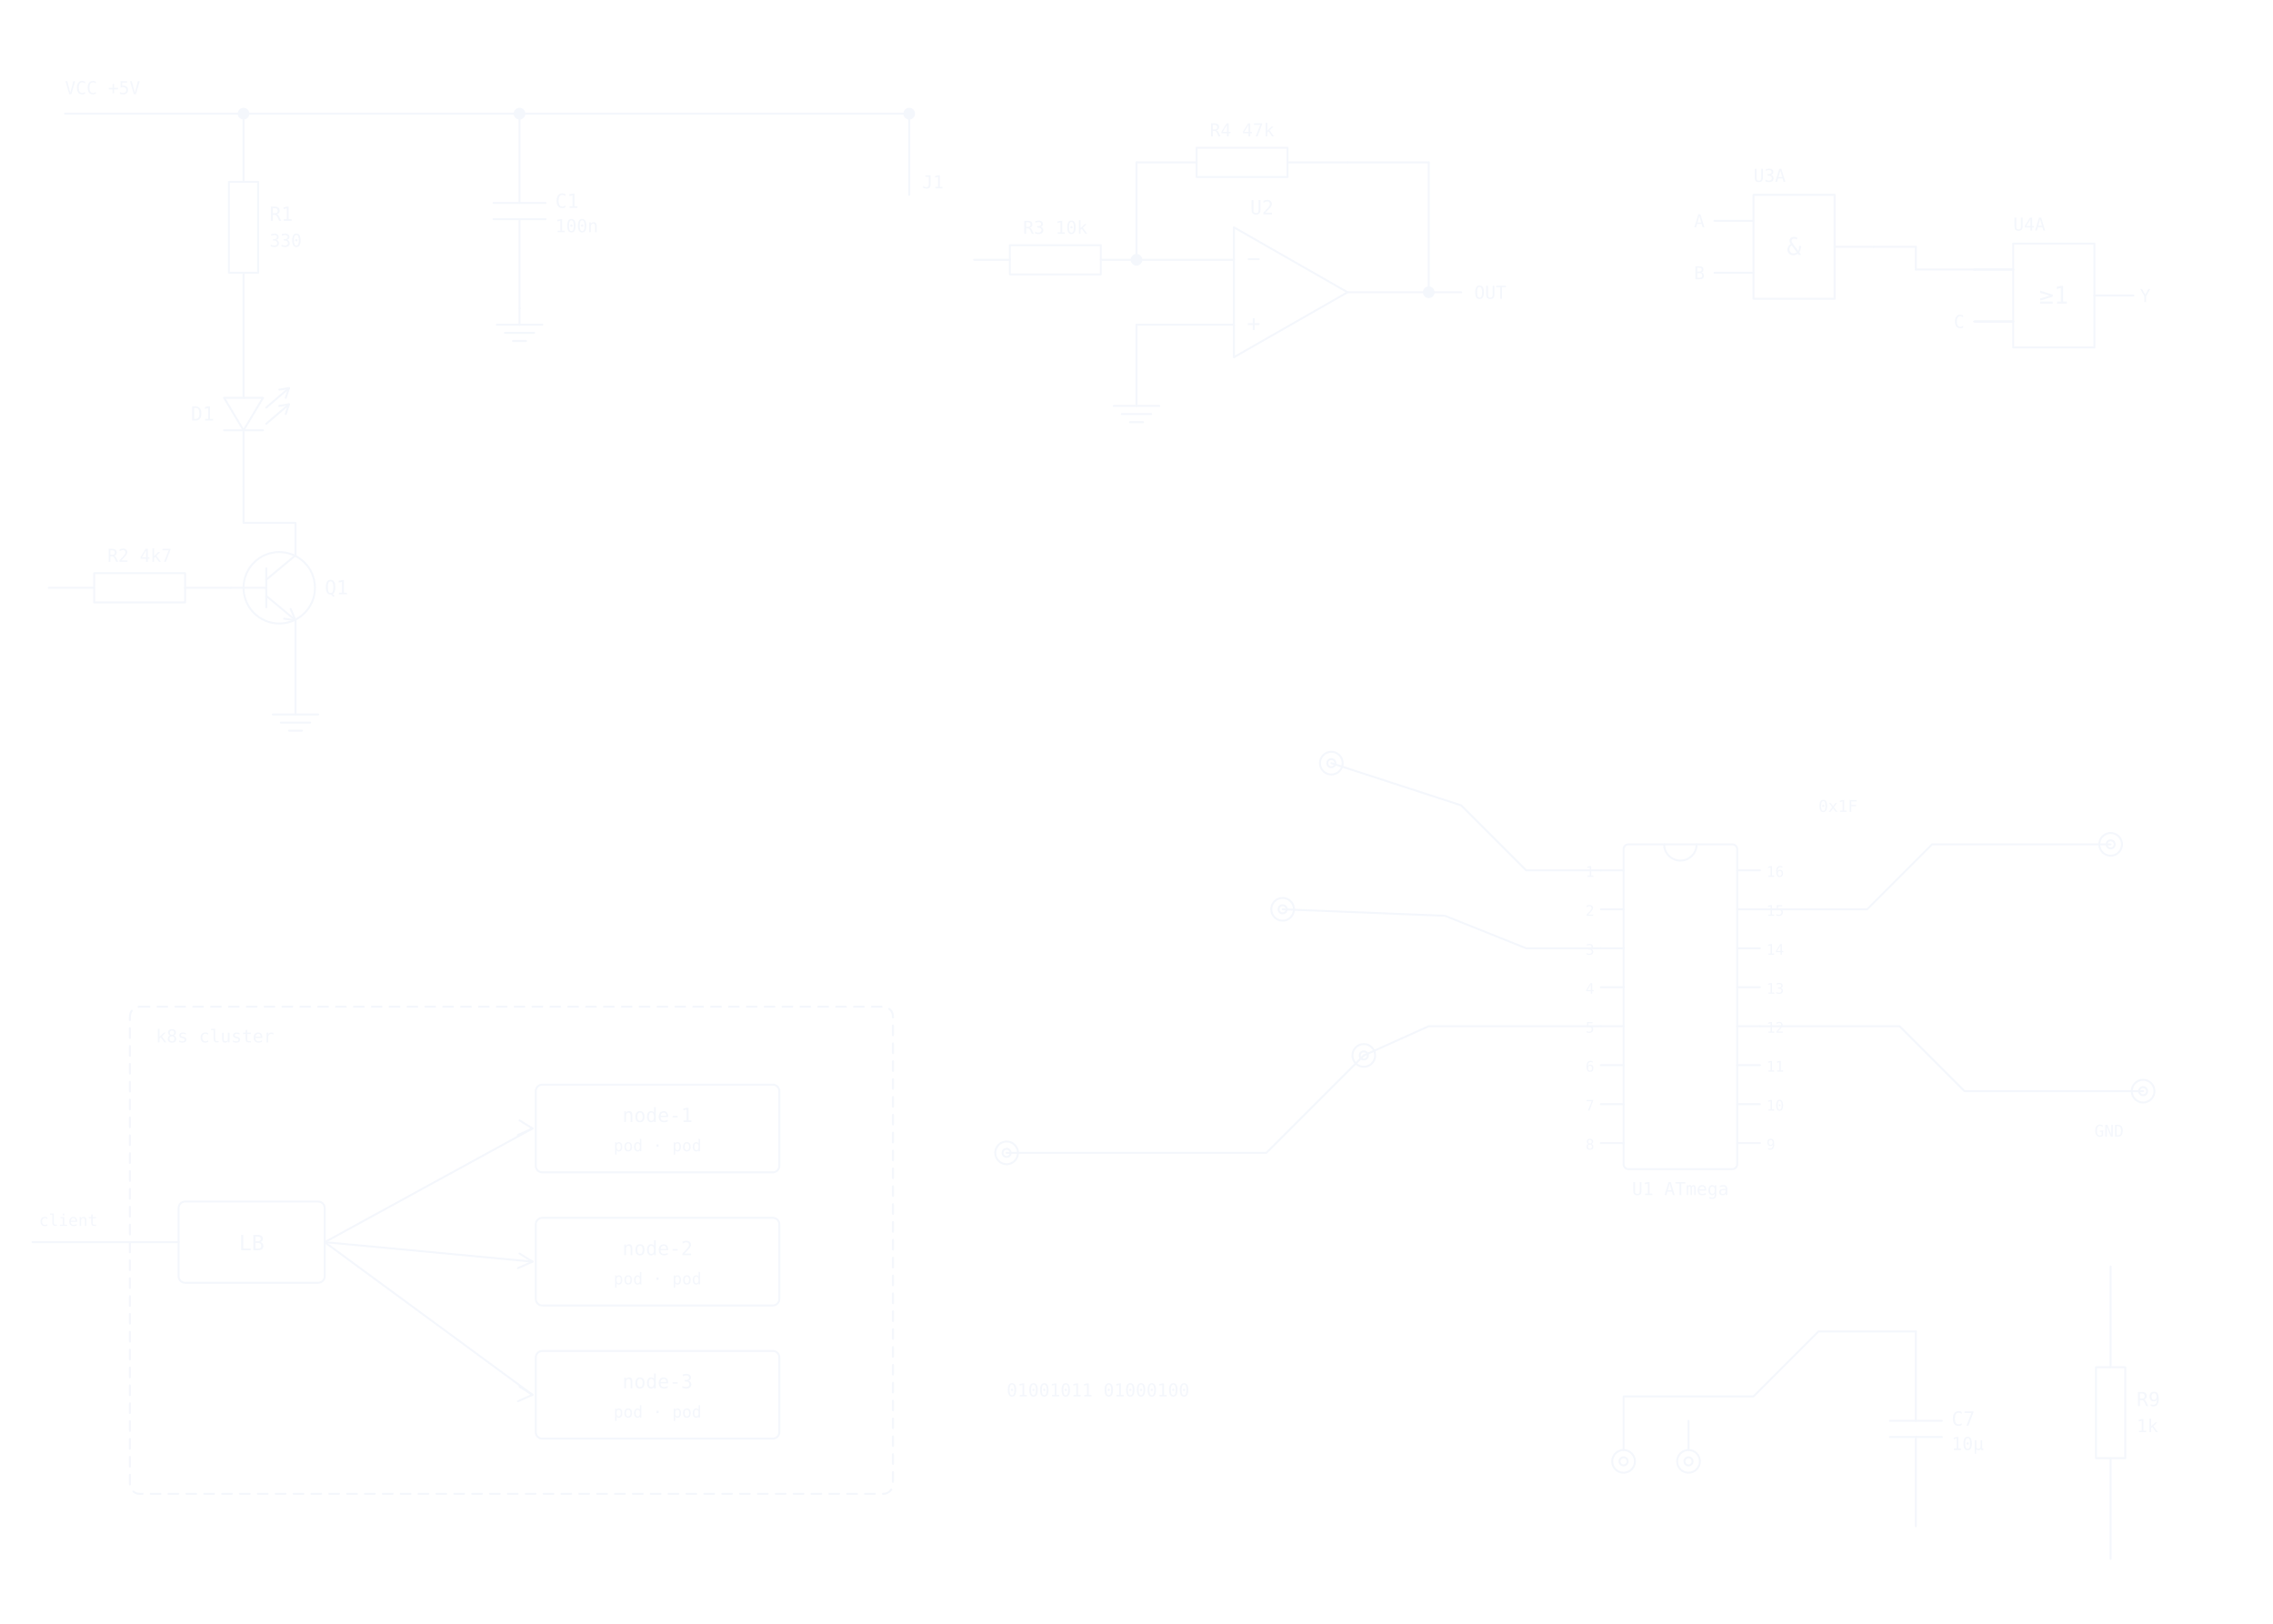
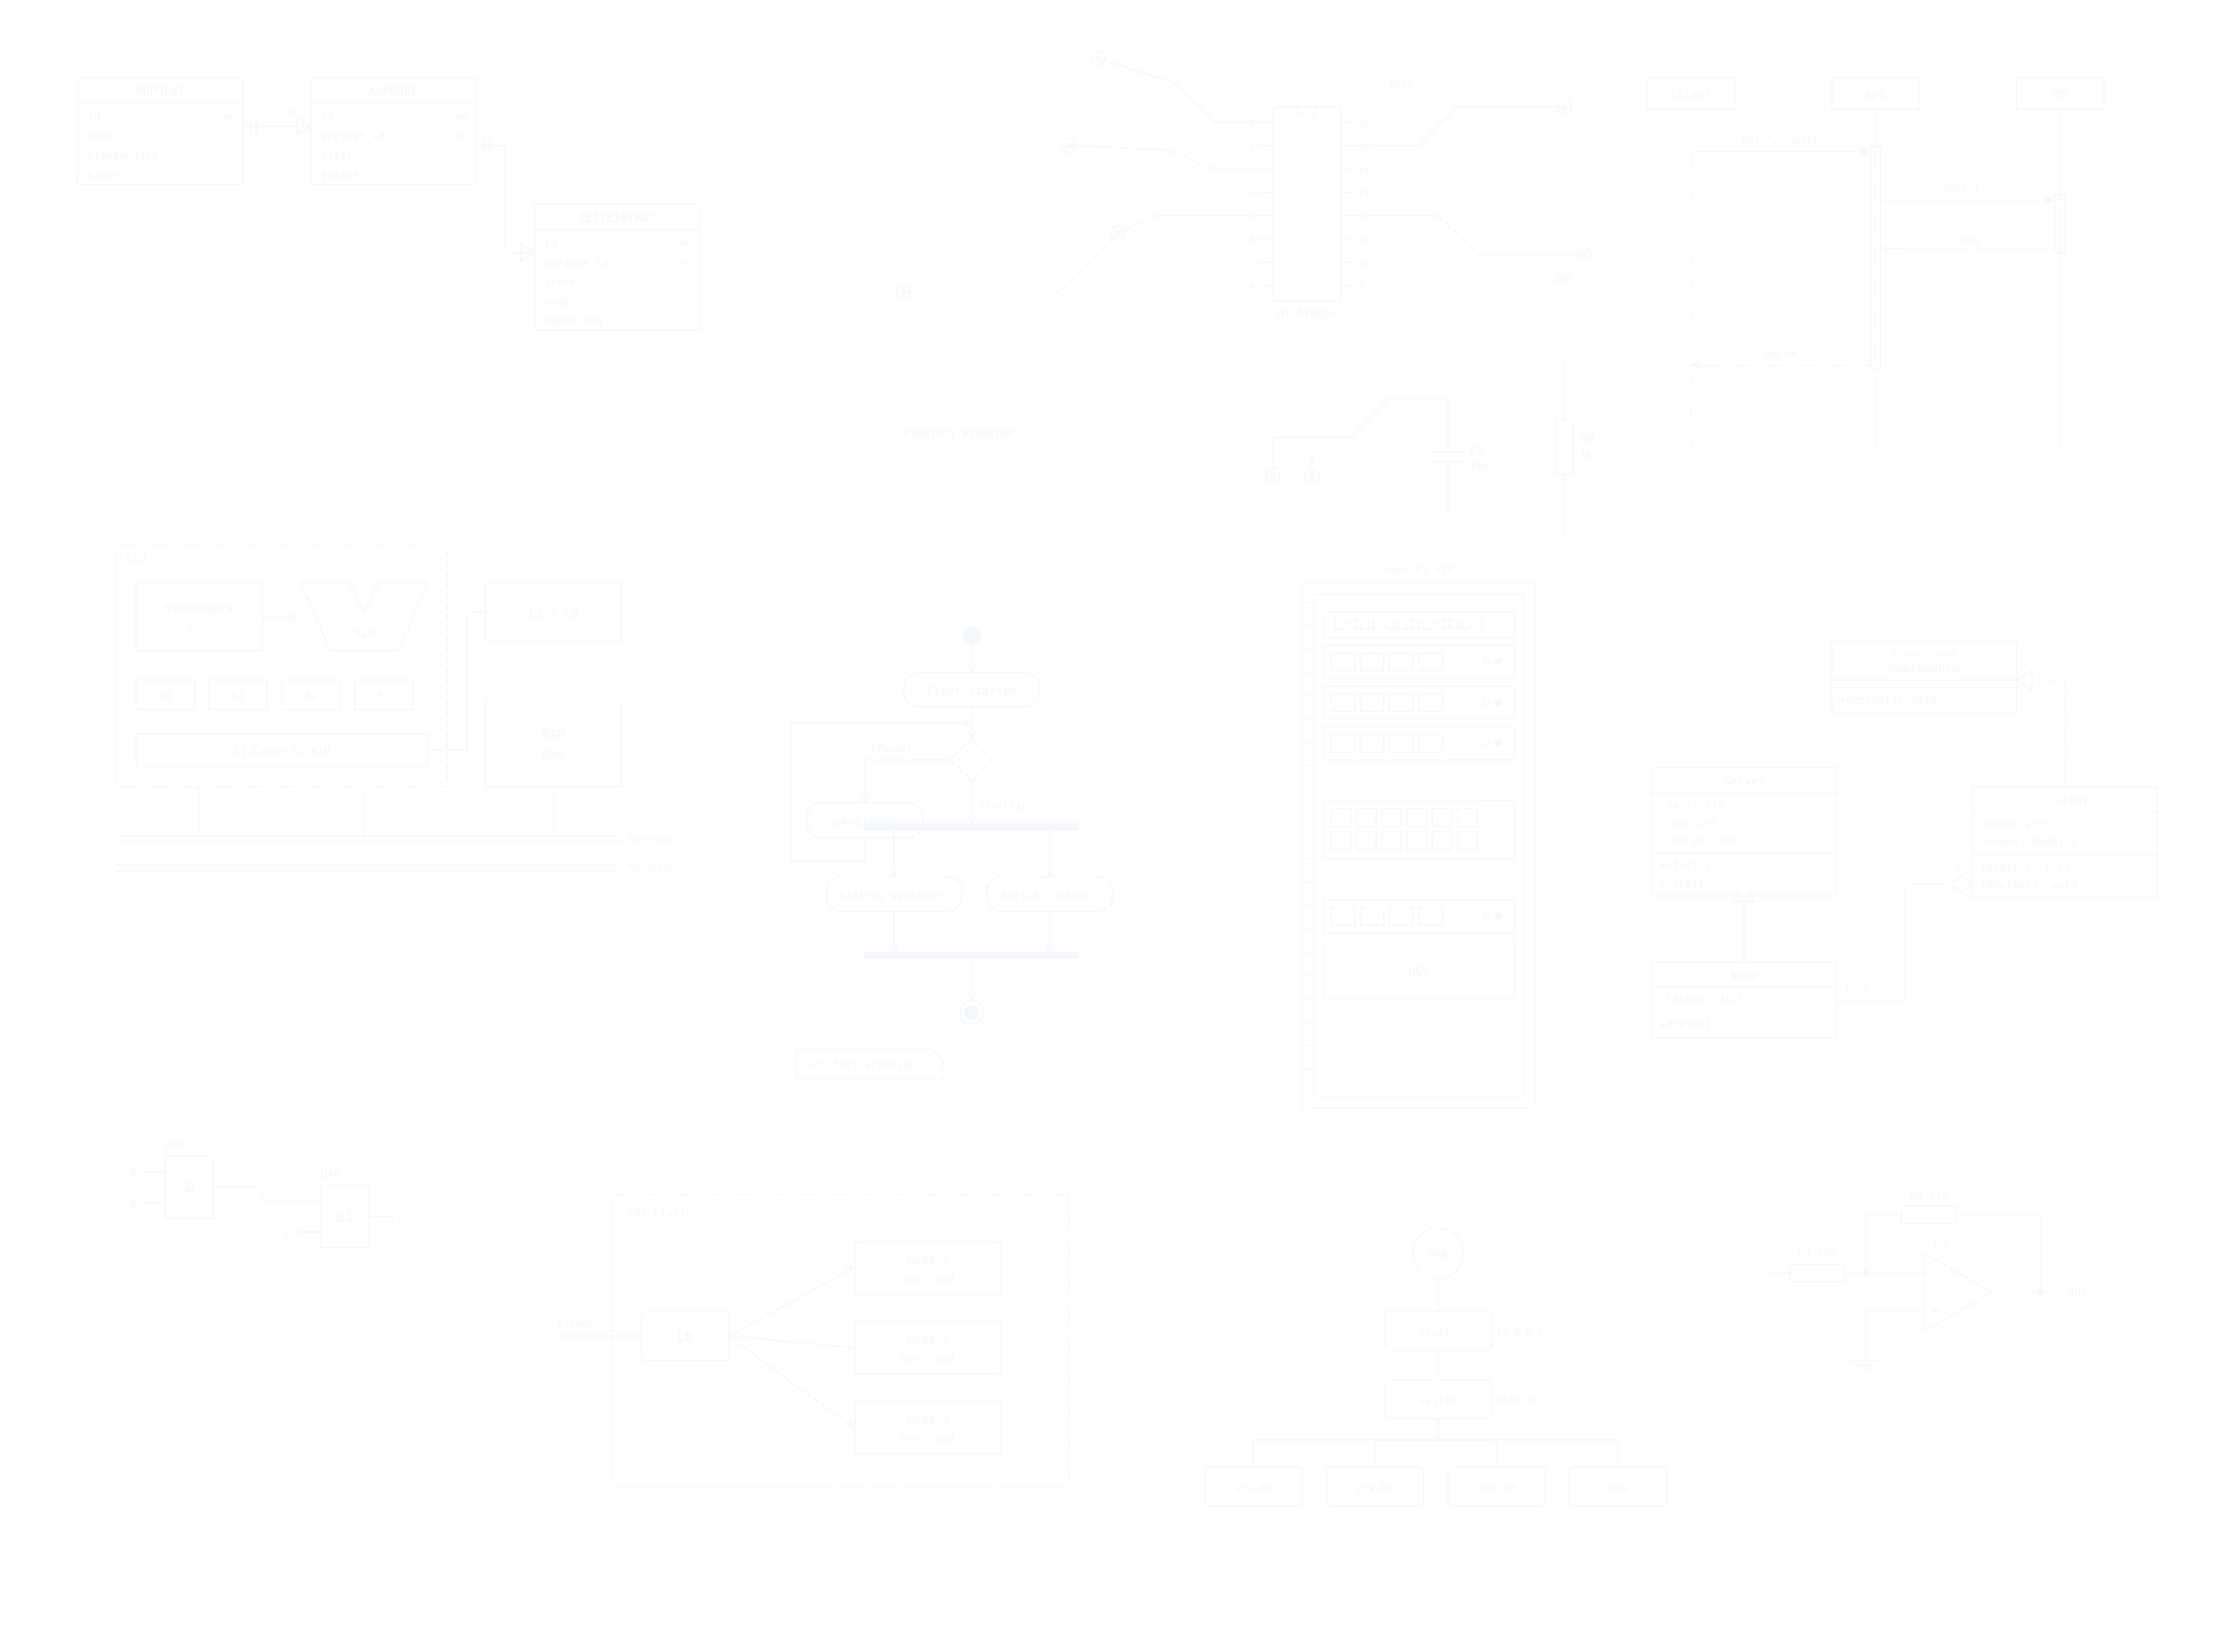
- <svg xmlns="http://www.w3.org/2000/svg" width="1400" height="1000" viewBox="0 0 1400 1000">
+ <svg xmlns="http://www.w3.org/2000/svg" width="2300" height="1700" viewBox="0 0 2300 1700">
  <g fill="none" stroke="#1f4fbf" stroke-width="1.2" stroke-linecap="round" stroke-linejoin="round" opacity="0.05" font-family="ui-monospace, Consolas, monospace">
    <style>text{fill:#1f4fbf;stroke:none}.f{fill:#1f4fbf}</style>
-     <text x="40" y="58" font-size="11" text-anchor="start">VCC +5V</text>
-     <line x1="40" y1="70" x2="560" y2="70" />
-     <circle cx="150" cy="70" r="3" class="f" />
-     <circle cx="320" cy="70" r="3" class="f" />
-     <line x1="150" y1="70" x2="150" y2="112.0" />
-     <rect x="141" y="112.0" width="18" height="56" rx="0" />
-     <line x1="150" y1="168.0" x2="150" y2="210" />
-     <text x="166" y="136.0" font-size="12" text-anchor="start">R1</text>
-     <text x="166" y="152.0" font-size="11" text-anchor="start">330</text>
-     <line x1="150" y1="210" x2="150" y2="245.0" />
-     <polygon points="138,245.0 162,245.0 150,265.0" />
-     <line x1="138" y1="265.0" x2="162" y2="265.0" />
-     <line x1="150" y1="265.0" x2="150" y2="300" />
-     <text x="132" y="259.0" font-size="12" text-anchor="end">D1</text>
-     <line x1="164" y1="251.0" x2="178" y2="239.0" />
-     <polyline points="172,240.0 178,239.0 176,245.0" />
-     <line x1="164" y1="261.0" x2="178" y2="249.0" />
-     <polyline points="172,250.0 178,249.0 176,255.0" />
-     <polyline points="150,300 150,322 182,322 182,342" />
-     <circle cx="172" cy="362" r="22" />
-     <line x1="164" y1="350" x2="164" y2="374" />
-     <line x1="142" y1="362" x2="164" y2="362" />
-     <line x1="164" y1="357" x2="182" y2="342" />
-     <line x1="164" y1="367" x2="182" y2="382" />
-     <polyline points="175,381 182,382 179,375" />
-     <text x="200" y="366" font-size="12" text-anchor="start">Q1</text>
-     <line x1="182" y1="382" x2="182" y2="430" />
-     <line x1="182" y1="430" x2="182" y2="440" />
-     <line x1="168" y1="440" x2="196" y2="440" />
-     <line x1="173" y1="445" x2="191" y2="445" />
-     <line x1="178" y1="450" x2="186" y2="450" />
-     <line x1="30" y1="362" x2="58.0" y2="362" />
-     <rect x="58.0" y="353" width="56" height="18" rx="0" />
-     <line x1="114.0" y1="362" x2="142" y2="362" />
-     <text x="86.0" y="346" font-size="11" text-anchor="middle">R2 4k7</text>
-     <line x1="320" y1="70" x2="320" y2="125.0" />
-     <line x1="304" y1="125.0" x2="336" y2="125.0" />
-     <line x1="304" y1="135.0" x2="336" y2="135.0" />
-     <line x1="320" y1="135.0" x2="320" y2="190" />
-     <text x="342" y="128.0" font-size="12" text-anchor="start">C1</text>
-     <text x="342" y="143.0" font-size="11" text-anchor="start">100n</text>
-     <line x1="320" y1="190" x2="320" y2="200" />
-     <line x1="306" y1="200" x2="334" y2="200" />
-     <line x1="311" y1="205" x2="329" y2="205" />
-     <line x1="316" y1="210" x2="324" y2="210" />
-     <polygon points="760,140 760,220 830,180" />
-     <text x="768" y="164" font-size="14" text-anchor="start">−</text>
-     <text x="768" y="204" font-size="14" text-anchor="start">+</text>
-     <text x="770" y="132" font-size="12" text-anchor="start">U2</text>
-     <line x1="700" y1="160" x2="760" y2="160" />
-     <line x1="700" y1="200" x2="760" y2="200" />
-     <line x1="600" y1="160" x2="622.0" y2="160" />
-     <rect x="622.0" y="151" width="56" height="18" rx="0" />
-     <line x1="678.0" y1="160" x2="700" y2="160" />
-     <text x="650.0" y="144" font-size="11" text-anchor="middle">R3 10k</text>
-     <line x1="830" y1="180" x2="900" y2="180" />
-     <circle cx="880" cy="180" r="3" class="f" />
-     <line x1="880" y1="180" x2="880" y2="100" />
-     <line x1="880" y1="100" x2="830" y2="100" />
-     <line x1="700" y1="100" x2="737.0" y2="100" />
-     <rect x="737.0" y="91" width="56" height="18" rx="0" />
-     <line x1="793.0" y1="100" x2="830" y2="100" />
-     <text x="765.0" y="84" font-size="11" text-anchor="middle">R4 47k</text>
-     <line x1="700" y1="100" x2="700" y2="160" />
-     <circle cx="700" cy="160" r="3" class="f" />
-     <line x1="700" y1="200" x2="700" y2="240" />
-     <line x1="700" y1="240" x2="700" y2="250" />
-     <line x1="686" y1="250" x2="714" y2="250" />
-     <line x1="691" y1="255" x2="709" y2="255" />
-     <line x1="696" y1="260" x2="704" y2="260" />
-     <text x="908" y="184" font-size="11" text-anchor="start">OUT</text>
-     <rect x="1080" y="120" width="50" height="64" rx="0" />
-     <text x="1105" y="157" font-size="15" text-anchor="middle">&amp;</text>
-     <line x1="1056" y1="136" x2="1080" y2="136" />
-     <line x1="1056" y1="168" x2="1080" y2="168" />
-     <line x1="1130" y1="152" x2="1154" y2="152" />
-     <text x="1080" y="112" font-size="11" text-anchor="start">U3A</text>
-     <rect x="1240" y="150" width="50" height="64" rx="0" />
-     <text x="1265" y="187" font-size="15" text-anchor="middle">≥1</text>
-     <line x1="1216" y1="166" x2="1240" y2="166" />
-     <line x1="1216" y1="198" x2="1240" y2="198" />
-     <line x1="1290" y1="182" x2="1314" y2="182" />
-     <text x="1240" y="142" font-size="11" text-anchor="start">U4A</text>
-     <line x1="1154" y1="152" x2="1180" y2="152" />
-     <line x1="1180" y1="152" x2="1180" y2="166" />
-     <line x1="1180" y1="166" x2="1216" y2="166" />
-     <line x1="1216" y1="166" x2="1240" y2="166" />
-     <line x1="1216" y1="198" x2="1240" y2="198" />
-     <text x="1050" y="140" font-size="11" text-anchor="end">A</text>
-     <text x="1050" y="172" font-size="11" text-anchor="end">B</text>
-     <text x="1210" y="202" font-size="11" text-anchor="end">C</text>
-     <text x="1318" y="186" font-size="11" text-anchor="start">Y</text>
-     <rect x="1000" y="520" width="70" height="200" rx="3" />
-     <path d="M1025 520 a10 10 0 0 0 20 0" />
-     <line x1="986" y1="536" x2="1000" y2="536" />
-     <line x1="1070" y1="536" x2="1084" y2="536" />
-     <text x="982" y="540" font-size="9" text-anchor="end">1</text>
-     <text x="1088" y="540" font-size="9" text-anchor="start">16</text>
-     <line x1="986" y1="560" x2="1000" y2="560" />
-     <line x1="1070" y1="560" x2="1084" y2="560" />
-     <text x="982" y="564" font-size="9" text-anchor="end">2</text>
-     <text x="1088" y="564" font-size="9" text-anchor="start">15</text>
-     <line x1="986" y1="584" x2="1000" y2="584" />
-     <line x1="1070" y1="584" x2="1084" y2="584" />
-     <text x="982" y="588" font-size="9" text-anchor="end">3</text>
-     <text x="1088" y="588" font-size="9" text-anchor="start">14</text>
-     <line x1="986" y1="608" x2="1000" y2="608" />
-     <line x1="1070" y1="608" x2="1084" y2="608" />
-     <text x="982" y="612" font-size="9" text-anchor="end">4</text>
-     <text x="1088" y="612" font-size="9" text-anchor="start">13</text>
-     <line x1="986" y1="632" x2="1000" y2="632" />
-     <line x1="1070" y1="632" x2="1084" y2="632" />
-     <text x="982" y="636" font-size="9" text-anchor="end">5</text>
-     <text x="1088" y="636" font-size="9" text-anchor="start">12</text>
-     <line x1="986" y1="656" x2="1000" y2="656" />
-     <line x1="1070" y1="656" x2="1084" y2="656" />
-     <text x="982" y="660" font-size="9" text-anchor="end">6</text>
-     <text x="1088" y="660" font-size="9" text-anchor="start">11</text>
-     <line x1="986" y1="680" x2="1000" y2="680" />
-     <line x1="1070" y1="680" x2="1084" y2="680" />
-     <text x="982" y="684" font-size="9" text-anchor="end">7</text>
-     <text x="1088" y="684" font-size="9" text-anchor="start">10</text>
-     <line x1="986" y1="704" x2="1000" y2="704" />
-     <line x1="1070" y1="704" x2="1084" y2="704" />
-     <text x="982" y="708" font-size="9" text-anchor="end">8</text>
-     <text x="1088" y="708" font-size="9" text-anchor="start">9</text>
-     <text x="1035.0" y="736" font-size="11" text-anchor="middle">U1 ATmega</text>
-     <polyline points="986,536 940,536 900,496 820,470" />
-     <circle cx="820" cy="470" r="7" />
-     <circle cx="820" cy="470" r="2.5" />
-     <polyline points="986,584 940,584 890,564 790,560" />
-     <circle cx="790" cy="560" r="7" />
-     <circle cx="790" cy="560" r="2.5" />
-     <polyline points="986,632 940,632 880,632 840,650" />
-     <circle cx="840" cy="650" r="7" />
-     <circle cx="840" cy="650" r="2.5" />
-     <polyline points="1084,560 1150,560 1190,520 1300,520" />
-     <circle cx="1300" cy="520" r="7" />
-     <circle cx="1300" cy="520" r="2.5" />
-     <polyline points="1084,632 1170,632 1210,672 1320,672" />
-     <circle cx="1320" cy="672" r="7" />
-     <circle cx="1320" cy="672" r="2.5" />
-     <polyline points="840,650 780,710 620,710" />
-     <circle cx="620" cy="710" r="7" />
-     <circle cx="620" cy="710" r="2.5" />
-     <text x="1120" y="500" font-size="10" text-anchor="start">0x1F</text>
-     <text x="1290" y="700" font-size="10" text-anchor="start">GND</text>
-     <rect x="80" y="620" width="470" height="300" rx="6" stroke-dasharray="6 5" />
-     <text x="96" y="642" font-size="11" text-anchor="start">k8s cluster</text>
-     <rect x="110" y="740" width="90" height="50" rx="4" />
-     <text x="155" y="770" font-size="13" text-anchor="middle">LB</text>
-     <rect x="330" y="668" width="150" height="54" rx="4" />
-     <text x="405" y="691" font-size="12" text-anchor="middle">node-1</text>
-     <text x="405" y="709" font-size="10" text-anchor="middle">pod · pod</text>
-     <line x1="200" y1="765" x2="328" y2="695" />
-     <polyline points="320,690 328,695 319,699" />
-     <rect x="330" y="750" width="150" height="54" rx="4" />
-     <text x="405" y="773" font-size="12" text-anchor="middle">node-2</text>
-     <text x="405" y="791" font-size="10" text-anchor="middle">pod · pod</text>
-     <line x1="200" y1="765" x2="328" y2="777" />
-     <polyline points="320,772 328,777 319,781" />
-     <rect x="330" y="832" width="150" height="54" rx="4" />
-     <text x="405" y="855" font-size="12" text-anchor="middle">node-3</text>
-     <text x="405" y="873" font-size="10" text-anchor="middle">pod · pod</text>
-     <line x1="200" y1="765" x2="328" y2="859" />
-     <polyline points="320,854 328,859 319,863" />
-     <line x1="20" y1="765" x2="110" y2="765" />
-     <text x="24" y="755" font-size="10" text-anchor="start">client</text>
-     <text x="620" y="860" font-size="11" text-anchor="start">01001011 01000100</text>
-     <line x1="1180" y1="820" x2="1180" y2="875.0" />
-     <line x1="1164" y1="875.0" x2="1196" y2="875.0" />
-     <line x1="1164" y1="885.0" x2="1196" y2="885.0" />
-     <line x1="1180" y1="885.0" x2="1180" y2="940" />
-     <text x="1202" y="878.0" font-size="12" text-anchor="start">C7</text>
-     <text x="1202" y="893.0" font-size="11" text-anchor="start">10µ</text>
-     <line x1="1300" y1="780" x2="1300" y2="842.0" />
-     <rect x="1291" y="842.0" width="18" height="56" rx="0" />
-     <line x1="1300" y1="898.0" x2="1300" y2="960" />
-     <text x="1316" y="866.0" font-size="12" text-anchor="start">R9</text>
-     <text x="1316" y="882.0" font-size="11" text-anchor="start">1k</text>
-     <circle cx="1000" cy="900" r="7" />
-     <circle cx="1000" cy="900" r="2.5" />
-     <circle cx="1040" cy="900" r="7" />
-     <circle cx="1040" cy="900" r="2.5" />
-     <polyline points="1000,893 1000,860 1080,860 1120,820 1180,820" />
-     <line x1="1040" y1="893" x2="1040" y2="875" />
-     <circle cx="560" cy="70" r="3" class="f" />
-     <line x1="560" y1="70" x2="560" y2="120" />
-     <text x="568" y="116" font-size="11" text-anchor="start">J1</text>
+     <g transform="translate(80 60)">
+       <rect x="0" y="20" width="170" height="110" rx="2" />
+       <line x1="0" y1="46" x2="170" y2="46" />
+       <text x="85" y="38" font-size="12" text-anchor="middle">PROJEKT</text>
+       <text x="10" y="64" font-size="11" text-anchor="start">id</text>
+       <text x="160" y="64" font-size="9" text-anchor="end">PK</text>
+       <text x="10" y="84" font-size="11" text-anchor="start">name</text>
+       <text x="10" y="104" font-size="11" text-anchor="start">stundensatz</text>
+       <text x="10" y="124" font-size="11" text-anchor="start">kunde</text>
+       <rect x="240" y="20" width="170" height="110" rx="2" />
+       <line x1="240" y1="46" x2="410" y2="46" />
+       <text x="325" y="38" font-size="12" text-anchor="middle">AUFGABE</text>
+       <text x="250" y="64" font-size="11" text-anchor="start">id</text>
+       <text x="400" y="64" font-size="9" text-anchor="end">PK</text>
+       <text x="250" y="84" font-size="11" text-anchor="start">projekt_id</text>
+       <text x="400" y="84" font-size="9" text-anchor="end">FK</text>
+       <text x="250" y="104" font-size="11" text-anchor="start">titel</text>
+       <text x="250" y="124" font-size="11" text-anchor="start">status</text>
+       <rect x="470" y="150" width="170" height="130" rx="2" />
+       <line x1="470" y1="176" x2="640" y2="176" />
+       <text x="555" y="168" font-size="12" text-anchor="middle">ZEITEINTRAG</text>
+       <text x="480" y="194" font-size="11" text-anchor="start">id</text>
+       <text x="630" y="194" font-size="9" text-anchor="end">PK</text>
+       <text x="480" y="214" font-size="11" text-anchor="start">aufgabe_id</text>
+       <text x="630" y="214" font-size="9" text-anchor="end">FK</text>
+       <text x="480" y="234" font-size="11" text-anchor="start">start</text>
+       <text x="480" y="254" font-size="11" text-anchor="start">ende</text>
+       <text x="480" y="274" font-size="11" text-anchor="start">pause_min</text>
+       <line x1="170" y1="70" x2="240" y2="70" />
+       <line x1="178" y1="62" x2="178" y2="78" />
+       <line x1="184" y1="62" x2="184" y2="78" />
+       <line x1="240" y1="70" x2="226" y2="61" />
+       <line x1="240" y1="70" x2="226" y2="79" />
+       <line x1="226" y1="62" x2="226" y2="78" />
+       <polyline points="410,90 440,90 440,200 470,200" />
+       <line x1="418" y1="82" x2="418" y2="98" />
+       <line x1="424" y1="82" x2="424" y2="98" />
+       <line x1="470" y1="200" x2="456" y2="191" />
+       <line x1="470" y1="200" x2="456" y2="209" />
+       <line x1="456" y1="192" x2="456" y2="208" />
+       <text x="194" y="58" font-size="10" text-anchor="middle">1</text>
+       <text x="222" y="58" font-size="10" text-anchor="middle">n</text>
+     </g>
+     <g transform="translate(900 40)">
+       <rect x="410" y="70" width="70" height="200" rx="3" />
+       <path d="M435 70 a10 10 0 0 0 20 0" />
+       <line x1="396" y1="86" x2="410" y2="86" />
+       <line x1="480" y1="86" x2="494" y2="86" />
+       <text x="392" y="90" font-size="9" text-anchor="end">1</text>
+       <text x="498" y="90" font-size="9" text-anchor="start">16</text>
+       <line x1="396" y1="110" x2="410" y2="110" />
+       <line x1="480" y1="110" x2="494" y2="110" />
+       <text x="392" y="114" font-size="9" text-anchor="end">2</text>
+       <text x="498" y="114" font-size="9" text-anchor="start">15</text>
+       <line x1="396" y1="134" x2="410" y2="134" />
+       <line x1="480" y1="134" x2="494" y2="134" />
+       <text x="392" y="138" font-size="9" text-anchor="end">3</text>
+       <text x="498" y="138" font-size="9" text-anchor="start">14</text>
+       <line x1="396" y1="158" x2="410" y2="158" />
+       <line x1="480" y1="158" x2="494" y2="158" />
+       <text x="392" y="162" font-size="9" text-anchor="end">4</text>
+       <text x="498" y="162" font-size="9" text-anchor="start">13</text>
+       <line x1="396" y1="182" x2="410" y2="182" />
+       <line x1="480" y1="182" x2="494" y2="182" />
+       <text x="392" y="186" font-size="9" text-anchor="end">5</text>
+       <text x="498" y="186" font-size="9" text-anchor="start">12</text>
+       <line x1="396" y1="206" x2="410" y2="206" />
+       <line x1="480" y1="206" x2="494" y2="206" />
+       <text x="392" y="210" font-size="9" text-anchor="end">6</text>
+       <text x="498" y="210" font-size="9" text-anchor="start">11</text>
+       <line x1="396" y1="230" x2="410" y2="230" />
+       <line x1="480" y1="230" x2="494" y2="230" />
+       <text x="392" y="234" font-size="9" text-anchor="end">7</text>
+       <text x="498" y="234" font-size="9" text-anchor="start">10</text>
+       <line x1="396" y1="254" x2="410" y2="254" />
+       <line x1="480" y1="254" x2="494" y2="254" />
+       <text x="392" y="258" font-size="9" text-anchor="end">8</text>
+       <text x="498" y="258" font-size="9" text-anchor="start">9</text>
+       <text x="445.0" y="286" font-size="11" text-anchor="middle">U1 ATmega</text>
+       <polyline points="396,86 350,86 310,46 230,20" />
+       <circle cx="230" cy="20" r="7" />
+       <circle cx="230" cy="20" r="2.5" />
+       <polyline points="396,134 350,134 300,114 200,110" />
+       <circle cx="200" cy="110" r="7" />
+       <circle cx="200" cy="110" r="2.5" />
+       <polyline points="396,182 350,182 290,182 250,200" />
+       <circle cx="250" cy="200" r="7" />
+       <circle cx="250" cy="200" r="2.5" />
+       <polyline points="494,110 560,110 600,70 710,70" />
+       <circle cx="710" cy="70" r="7" />
+       <circle cx="710" cy="70" r="2.5" />
+       <polyline points="494,182 580,182 620,222 730,222" />
+       <circle cx="730" cy="222" r="7" />
+       <circle cx="730" cy="222" r="2.5" />
+       <polyline points="250,200 190,260 30,260" />
+       <circle cx="30" cy="260" r="7" />
+       <circle cx="30" cy="260" r="2.5" />
+       <text x="530" y="50" font-size="10" text-anchor="start">0x1F</text>
+       <text x="700" y="250" font-size="10" text-anchor="start">GND</text>
+       <text x="30" y="410" font-size="11" text-anchor="start">01001011 01000100</text>
+       <line x1="590" y1="370" x2="590" y2="425.0" />
+       <line x1="574" y1="425.0" x2="606" y2="425.0" />
+       <line x1="574" y1="435.0" x2="606" y2="435.0" />
+       <line x1="590" y1="435.0" x2="590" y2="490" />
+       <text x="612" y="428.0" font-size="12" text-anchor="start">C7</text>
+       <text x="612" y="443.0" font-size="11" text-anchor="start">10µ</text>
+       <line x1="710" y1="330" x2="710" y2="392.0" />
+       <rect x="701" y="392.0" width="18" height="56" rx="0" />
+       <line x1="710" y1="448.0" x2="710" y2="510" />
+       <text x="726" y="416.0" font-size="12" text-anchor="start">R9</text>
+       <text x="726" y="432.0" font-size="11" text-anchor="start">1k</text>
+       <circle cx="410" cy="450" r="7" />
+       <circle cx="410" cy="450" r="2.5" />
+       <circle cx="450" cy="450" r="7" />
+       <circle cx="450" cy="450" r="2.5" />
+       <polyline points="410,443 410,410 490,410 530,370 590,370" />
+       <line x1="450" y1="443" x2="450" y2="425" />
+     </g>
+     <g transform="translate(1700 80)">
+       <rect x="-5" y="0" width="90" height="32" rx="0" />
+       <text x="40" y="21" font-size="12" text-anchor="middle">client</text>
+       <line x1="40" y1="32" x2="40" y2="380" stroke-dasharray="6 5" />
+       <rect x="185" y="0" width="90" height="32" rx="0" />
+       <text x="230" y="21" font-size="12" text-anchor="middle">api</text>
+       <line x1="230" y1="32" x2="230" y2="380" stroke-dasharray="6 5" />
+       <rect x="375" y="0" width="90" height="32" rx="0" />
+       <text x="420" y="21" font-size="12" text-anchor="middle">db</text>
+       <line x1="420" y1="32" x2="420" y2="380" stroke-dasharray="6 5" />
+       <rect x="225" y="70" width="10" height="230" rx="0" />
+       <rect x="415" y="120" width="10" height="60" rx="0" />
+       <line x1="40" y1="76" x2="223" y2="76" />
+       <polygon points="215.8,79.5 223,76 215.8,72.5" class="f" />
+       <text x="132" y="68" font-size="10" text-anchor="middle">GET /projects</text>
+       <line x1="235" y1="126" x2="413" y2="126" />
+       <polygon points="405.8,129.5 413,126 405.8,122.5" class="f" />
+       <text x="325" y="118" font-size="10" text-anchor="middle">SELECT …</text>
+       <line x1="415" y1="176" x2="237" y2="176" stroke-dasharray="6 5" />
+       <line x1="260" y1="176" x2="237" y2="176" />
+       <polyline points="243.3,173.0 237,176 243.3,179.0" />
+       <text x="325" y="170" font-size="10" text-anchor="middle">rows</text>
+       <line x1="225" y1="296" x2="42" y2="296" stroke-dasharray="6 5" />
+       <line x1="70" y1="296" x2="42" y2="296" />
+       <polyline points="48.3,293.0 42,296 48.3,299.0" />
+       <text x="132" y="288" font-size="10" text-anchor="middle">200 OK</text>
+     </g>
+     <g transform="translate(120 560)">
+       <rect x="0" y="0" width="340" height="250" rx="4" stroke-dasharray="6 5" />
+       <text x="10" y="18" font-size="11" text-anchor="start">CPU</text>
+       <rect x="20" y="40" width="130" height="70" rx="0" />
+       <text x="85" y="70" font-size="12" text-anchor="middle">Steuerwerk</text>
+       <text x="85" y="88" font-size="10" text-anchor="middle">(CU)</text>
+       <polygon points="190,40 240,40 255,70 270,40 320,40 290,110 220,110" />
+       <text x="255" y="96" font-size="12" text-anchor="middle">ALU</text>
+       <rect x="20" y="140" width="60" height="30" rx="0" />
+       <text x="50" y="160" font-size="11" text-anchor="middle">R0</text>
+       <rect x="95" y="140" width="60" height="30" rx="0" />
+       <text x="125" y="160" font-size="11" text-anchor="middle">R1</text>
+       <rect x="170" y="140" width="60" height="30" rx="0" />
+       <text x="200" y="160" font-size="11" text-anchor="middle">R2</text>
+       <rect x="245" y="140" width="60" height="30" rx="0" />
+       <text x="275" y="160" font-size="11" text-anchor="middle">PC</text>
+       <rect x="20" y="195" width="300" height="34" rx="0" />
+       <text x="170" y="217" font-size="11" text-anchor="middle">L1-Cache  32 KiB</text>
+       <rect x="380" y="40" width="140" height="60" rx="0" />
+       <text x="450" y="75" font-size="12" text-anchor="middle">L2 / L3</text>
+       <rect x="380" y="160" width="140" height="90" rx="0" />
+       <text x="450" y="200" font-size="13" text-anchor="middle">RAM</text>
+       <text x="450" y="220" font-size="10" text-anchor="middle">DDR5</text>
+       <line x1="0" y1="300" x2="520" y2="300" />
+       <line x1="0" y1="306" x2="520" y2="306" />
+       <text x="526" y="306" font-size="10" text-anchor="start">Datenbus</text>
+       <line x1="0" y1="330" x2="520" y2="330" />
+       <line x1="0" y1="336" x2="520" y2="336" />
+       <text x="526" y="336" font-size="10" text-anchor="start">Adressbus</text>
+       <line x1="85" y1="250" x2="85" y2="300" />
+       <line x1="255" y1="250" x2="255" y2="300" />
+       <line x1="450" y1="250" x2="450" y2="300" />
+       <polyline points="320,212 360,212 360,70 380,70" />
+       <line x1="150" y1="75" x2="186" y2="75" />
+       <polyline points="179.7,78.0 186,75 179.7,72.0" />
+     </g>
+     <g transform="translate(820 640)">
+       <circle cx="180" cy="14" r="9" class="f" />
+       <line x1="180" y1="23" x2="180" y2="52" />
+       <polyline points="176.5,44.8 180,52 183.5,44.8" />
+       <rect x="110" y="52" width="140" height="36" rx="16" />
+       <text x="180" y="75" font-size="12" text-anchor="middle">Timer starten</text>
+       <line x1="180" y1="88" x2="180" y2="120" />
+       <polyline points="176.5,112.8 180,120 183.5,112.8" />
+       <polygon points="180,120 202,142 180,164 158,142" />
+       <line x1="158" y1="142" x2="70" y2="142" />
+       <line x1="70" y1="142" x2="70" y2="186" />
+       <polyline points="66.5,178.8 70,186 73.5,178.8" />
+       <text x="76" y="134" font-size="10" text-anchor="start">[Pause]</text>
+       <rect x="10" y="186" width="120" height="36" rx="16" />
+       <text x="70" y="209" font-size="12" text-anchor="middle">pausieren</text>
+       <polyline points="70,222 70,246 -6,246 -6,104" />
+       <line x1="-6" y1="104" x2="178" y2="104" />
+       <polyline points="171.7,107.0 178,104 171.7,101.0" />
+       <line x1="180" y1="164" x2="180" y2="208" />
+       <polyline points="176.5,200.8 180,208 183.5,200.8" />
+       <text x="188" y="192" font-size="10" text-anchor="start">[fertig]</text>
+       <polygon points="70,208 290,208 290,214 70,214" class="f" />
+       <line x1="100" y1="214" x2="100" y2="262" />
+       <polyline points="96.5,254.8 100,262 103.5,254.8" />
+       <line x1="260" y1="214" x2="260" y2="262" />
+       <polyline points="256.5,254.8 260,262 263.5,254.8" />
+       <rect x="30" y="262" width="140" height="36" rx="16" />
+       <text x="100" y="285" font-size="11" text-anchor="middle">Eintrag speichern</text>
+       <rect x="195" y="262" width="130" height="36" rx="16" />
+       <text x="260" y="285" font-size="11" text-anchor="middle">Bericht aktual.</text>
+       <line x1="100" y1="298" x2="100" y2="340" />
+       <polyline points="96.5,332.8 100,340 103.5,332.8" />
+       <line x1="260" y1="298" x2="260" y2="340" />
+       <polyline points="256.5,332.8 260,340 263.5,332.8" />
+       <polygon points="70,340 290,340 290,346 70,346" class="f" />
+       <line x1="180" y1="346" x2="180" y2="390" />
+       <polyline points="176.5,382.8 180,390 183.5,382.8" />
+       <circle cx="180" cy="402" r="12" />
+       <circle cx="180" cy="402" r="7" class="f" />
+       <polygon points="0,440 140,440 150,452 150,470 0,470" />
+       <text x="10" y="460" font-size="11" text-anchor="start">act Zeit erfassen</text>
+     </g>
+     <g transform="translate(1340 600)">
+       <rect x="0" y="0" width="240" height="540" rx="3" />
+       <rect x="12" y="12" width="216" height="516" rx="0" />
+       <text x="120" y="-10" font-size="11" text-anchor="middle">rack-01  42U</text>
+       <rect x="22" y="30" width="196" height="26" rx="2" />
+       <rect x="34" y="38" width="9" height="9" rx="0" />
+       <rect x="47" y="38" width="9" height="9" rx="0" />
+       <rect x="60" y="38" width="9" height="9" rx="0" />
+       <rect x="73" y="38" width="9" height="9" rx="0" />
+       <rect x="86" y="38" width="9" height="9" rx="0" />
+       <rect x="99" y="38" width="9" height="9" rx="0" />
+       <rect x="112" y="38" width="9" height="9" rx="0" />
+       <rect x="125" y="38" width="9" height="9" rx="0" />
+       <rect x="138" y="38" width="9" height="9" rx="0" />
+       <rect x="151" y="38" width="9" height="9" rx="0" />
+       <rect x="164" y="38" width="9" height="9" rx="0" />
+       <rect x="177" y="38" width="9" height="9" rx="0" />
+       <rect x="22" y="64" width="196" height="34" rx="2" />
+       <rect x="30" y="72" width="24" height="18" rx="0" />
+       <rect x="60" y="72" width="24" height="18" rx="0" />
+       <rect x="90" y="72" width="24" height="18" rx="0" />
+       <rect x="120" y="72" width="24" height="18" rx="0" />
+       <circle cx="190" cy="81.0" r="3" />
+       <circle cx="202" cy="81.0" r="3" class="f" />
+       <rect x="22" y="106" width="196" height="34" rx="2" />
+       <rect x="30" y="114" width="24" height="18" rx="0" />
+       <rect x="60" y="114" width="24" height="18" rx="0" />
+       <rect x="90" y="114" width="24" height="18" rx="0" />
+       <rect x="120" y="114" width="24" height="18" rx="0" />
+       <circle cx="190" cy="123.0" r="3" />
+       <circle cx="202" cy="123.0" r="3" class="f" />
+       <rect x="22" y="148" width="196" height="34" rx="2" />
+       <rect x="30" y="156" width="24" height="18" rx="0" />
+       <rect x="60" y="156" width="24" height="18" rx="0" />
+       <rect x="90" y="156" width="24" height="18" rx="0" />
+       <rect x="120" y="156" width="24" height="18" rx="0" />
+       <circle cx="190" cy="165.0" r="3" />
+       <circle cx="202" cy="165.0" r="3" class="f" />
+       <rect x="22" y="224" width="196" height="60" rx="2" />
+       <rect x="30" y="232" width="20" height="18" rx="0" />
+       <rect x="56" y="232" width="20" height="18" rx="0" />
+       <rect x="82" y="232" width="20" height="18" rx="0" />
+       <rect x="108" y="232" width="20" height="18" rx="0" />
+       <rect x="134" y="232" width="20" height="18" rx="0" />
+       <rect x="160" y="232" width="20" height="18" rx="0" />
+       <rect x="30" y="256" width="20" height="18" rx="0" />
+       <rect x="56" y="256" width="20" height="18" rx="0" />
+       <rect x="82" y="256" width="20" height="18" rx="0" />
+       <rect x="108" y="256" width="20" height="18" rx="0" />
+       <rect x="134" y="256" width="20" height="18" rx="0" />
+       <rect x="160" y="256" width="20" height="18" rx="0" />
+       <rect x="22" y="326" width="196" height="34" rx="2" />
+       <rect x="30" y="334" width="24" height="18" rx="0" />
+       <rect x="60" y="334" width="24" height="18" rx="0" />
+       <rect x="90" y="334" width="24" height="18" rx="0" />
+       <rect x="120" y="334" width="24" height="18" rx="0" />
+       <circle cx="190" cy="343.0" r="3" />
+       <circle cx="202" cy="343.0" r="3" class="f" />
+       <rect x="22" y="368" width="196" height="60" rx="2" />
+       <text x="120" y="404" font-size="12" text-anchor="middle">USV</text>
+       <line x1="4" y1="20" x2="9" y2="20" />
+       <line x1="4" y1="44" x2="9" y2="44" />
+       <line x1="4" y1="68" x2="9" y2="68" />
+       <line x1="4" y1="92" x2="9" y2="92" />
+       <line x1="4" y1="116" x2="9" y2="116" />
+       <line x1="4" y1="140" x2="9" y2="140" />
+       <line x1="4" y1="164" x2="9" y2="164" />
+       <line x1="4" y1="188" x2="9" y2="188" />
+       <line x1="4" y1="212" x2="9" y2="212" />
+       <line x1="4" y1="236" x2="9" y2="236" />
+       <line x1="4" y1="260" x2="9" y2="260" />
+       <line x1="4" y1="284" x2="9" y2="284" />
+       <line x1="4" y1="308" x2="9" y2="308" />
+       <line x1="4" y1="332" x2="9" y2="332" />
+       <line x1="4" y1="356" x2="9" y2="356" />
+       <line x1="4" y1="380" x2="9" y2="380" />
+       <line x1="4" y1="404" x2="9" y2="404" />
+       <line x1="4" y1="428" x2="9" y2="428" />
+       <line x1="4" y1="452" x2="9" y2="452" />
+       <line x1="4" y1="476" x2="9" y2="476" />
+       <line x1="4" y1="500" x2="9" y2="500" />
+       <line x1="4" y1="524" x2="9" y2="524" />
+     </g>
+     <g transform="translate(1700 660)">
+       <rect x="185" y="0" width="190" height="74" rx="0" />
+       <text x="280.0" y="16" font-size="10" text-anchor="middle">«interface»</text>
+       <text x="280.0" y="32" font-size="12" text-anchor="middle" font-style="italic">Deployable</text>
+       <line x1="185" y1="40" x2="375" y2="40" />
+       <line x1="185" y1="48" x2="375" y2="48" />
+       <text x="193" y="64" font-size="11" text-anchor="start">+deploy(): void</text>
+       <rect x="0" y="130" width="190" height="132" rx="0" />
+       <text x="95.0" y="148" font-size="12" text-anchor="middle">Server</text>
+       <line x1="0" y1="156" x2="190" y2="156" />
+       <text x="8" y="172" font-size="11" text-anchor="start">-host: str</text>
+       <text x="8" y="190" font-size="11" text-anchor="start">-cpu: int</text>
+       <text x="8" y="208" font-size="11" text-anchor="start">-ram_gb: int</text>
+       <line x1="0" y1="218" x2="190" y2="218" />
+       <text x="8" y="234" font-size="11" text-anchor="start">+start()</text>
+       <text x="8" y="252" font-size="11" text-anchor="start">+stop()</text>
+       <rect x="0" y="330" width="190" height="78" rx="0" />
+       <text x="95.0" y="348" font-size="12" text-anchor="middle">Node</text>
+       <line x1="0" y1="356" x2="190" y2="356" />
+       <text x="8" y="372" font-size="11" text-anchor="start">-labels: dict</text>
+       <line x1="0" y1="382" x2="190" y2="382" />
+       <text x="8" y="398" font-size="11" text-anchor="start">+drain()</text>
+       <rect x="330" y="150" width="190" height="114" rx="0" />
+       <text x="425.0" y="168" font-size="12" text-anchor="middle">Cluster</text>
+       <line x1="330" y1="176" x2="520" y2="176" />
+       <text x="338" y="192" font-size="11" text-anchor="start">-name: str</text>
+       <text x="338" y="210" font-size="11" text-anchor="start">-nodes: Node[*]</text>
+       <line x1="330" y1="220" x2="520" y2="220" />
+       <text x="338" y="236" font-size="11" text-anchor="start">+scale(n: int)</text>
+       <text x="338" y="254" font-size="11" text-anchor="start">+deploy(): void</text>
+       <line x1="95" y1="330" x2="95" y2="268" />
+       <polygon points="85,268 105,268 95,252" />
+       <line x1="425" y1="150" x2="425" y2="40" stroke-dasharray="6 5" />
+       <line x1="425" y1="40" x2="391" y2="40" stroke-dasharray="6 5" />
+       <polygon points="391,30 391,50 375,40" />
+       <polygon points="330,250 318,258 306,250 318,242" />
+       <polyline points="306,250 260,250 260,370 190,370" />
+       <text x="198" y="362" font-size="10" text-anchor="start">1..*</text>
+       <text x="312" y="236" font-size="10" text-anchor="start">1</text>
+     </g>
+     <g transform="translate(140 1160)">
+       <rect x="30" y="30" width="50" height="64" rx="0" />
+       <text x="55" y="67" font-size="15" text-anchor="middle">&amp;</text>
+       <line x1="6" y1="46" x2="30" y2="46" />
+       <line x1="6" y1="78" x2="30" y2="78" />
+       <line x1="80" y1="62" x2="104" y2="62" />
+       <text x="30" y="22" font-size="11" text-anchor="start">U3A</text>
+       <rect x="190" y="60" width="50" height="64" rx="0" />
+       <text x="215" y="97" font-size="15" text-anchor="middle">≥1</text>
+       <line x1="166" y1="76" x2="190" y2="76" />
+       <line x1="166" y1="108" x2="190" y2="108" />
+       <line x1="240" y1="92" x2="264" y2="92" />
+       <text x="190" y="52" font-size="11" text-anchor="start">U4A</text>
+       <polyline points="104,62 130,62 130,76 190,76" />
+       <line x1="166" y1="108" x2="190" y2="108" />
+       <text x="0" y="50" font-size="11" text-anchor="end">A</text>
+       <text x="0" y="82" font-size="11" text-anchor="end">B</text>
+       <text x="160" y="112" font-size="11" text-anchor="end">C</text>
+       <text x="268" y="96" font-size="11" text-anchor="start">Y</text>
+     </g>
+     <g transform="translate(560 1220)">
+       <rect x="70" y="10" width="470" height="300" rx="6" stroke-dasharray="6 5" />
+       <text x="86" y="32" font-size="11" text-anchor="start">k8s cluster</text>
+       <rect x="100" y="130" width="90" height="50" rx="4" />
+       <text x="145" y="160" font-size="13" text-anchor="middle">LB</text>
+       <rect x="320" y="58" width="150" height="54" rx="4" />
+       <text x="395" y="81" font-size="12" text-anchor="middle">node-1</text>
+       <text x="395" y="99" font-size="10" text-anchor="middle">pod · pod</text>
+       <line x1="190" y1="155" x2="318" y2="85" />
+       <polyline points="313.3,91.5 318,85 310.0,85.4" />
+       <rect x="320" y="140" width="150" height="54" rx="4" />
+       <text x="395" y="163" font-size="12" text-anchor="middle">node-2</text>
+       <text x="395" y="181" font-size="10" text-anchor="middle">pod · pod</text>
+       <line x1="190" y1="155" x2="318" y2="167" />
+       <polyline points="310.5,169.8 318,167 311.2,162.9" />
+       <rect x="320" y="222" width="150" height="54" rx="4" />
+       <text x="395" y="245" font-size="12" text-anchor="middle">node-3</text>
+       <text x="395" y="263" font-size="10" text-anchor="middle">pod · pod</text>
+       <line x1="190" y1="155" x2="318" y2="249" />
+       <polyline points="310.1,247.5 318,249 314.3,241.9" />
+       <line x1="10" y1="155" x2="100" y2="155" />
+       <text x="14" y="145" font-size="10" text-anchor="start">client</text>
+     </g>
+     <g transform="translate(1240 1260)">
+       <circle cx="240" cy="30" r="26" />
+       <text x="240" y="34" font-size="11" text-anchor="middle">WAN</text>
+       <rect x="185" y="90" width="110" height="40" rx="4" />
+       <text x="240.0" y="115" font-size="11" text-anchor="middle">router</text>
+       <rect x="185" y="160" width="110" height="40" rx="4" />
+       <text x="240.0" y="185" font-size="11" text-anchor="middle">switch</text>
+       <line x1="240" y1="56" x2="240" y2="90" />
+       <line x1="240" y1="130" x2="240" y2="160" />
+       <rect x="0" y="250" width="100" height="40" rx="4" />
+       <text x="50.0" y="275" font-size="11" text-anchor="middle">srv-01</text>
+       <polyline points="240,200 240,222 50,222 50,250" />
+       <rect x="125" y="250" width="100" height="40" rx="4" />
+       <text x="175.0" y="275" font-size="11" text-anchor="middle">srv-02</text>
+       <polyline points="240,200 240,222 175,222 175,250" />
+       <rect x="250" y="250" width="100" height="40" rx="4" />
+       <text x="300.0" y="275" font-size="11" text-anchor="middle">srv-03</text>
+       <polyline points="240,200 240,222 300,222 300,250" />
+       <rect x="375" y="250" width="100" height="40" rx="4" />
+       <text x="425.0" y="275" font-size="11" text-anchor="middle">nas</text>
+       <polyline points="240,200 240,222 425,222 425,250" />
+       <text x="300" y="115" font-size="10" text-anchor="start">10.0.0.1</text>
+       <text x="300" y="185" font-size="10" text-anchor="start">VLAN 20</text>
+     </g>
+     <g transform="translate(1820 1220)">
+       <polygon points="160,70 160,150 230,110" />
+       <text x="168" y="94" font-size="14" text-anchor="start">−</text>
+       <text x="168" y="134" font-size="14" text-anchor="start">+</text>
+       <text x="170" y="62" font-size="12" text-anchor="start">U2</text>
+       <line x1="100" y1="90" x2="160" y2="90" />
+       <line x1="100" y1="130" x2="160" y2="130" />
+       <line x1="0" y1="90" x2="22.0" y2="90" />
+       <rect x="22.0" y="81" width="56" height="18" rx="0" />
+       <line x1="78.0" y1="90" x2="100" y2="90" />
+       <text x="50.0" y="74" font-size="11" text-anchor="middle">R3 10k</text>
+       <line x1="230" y1="110" x2="300" y2="110" />
+       <circle cx="280" cy="110" r="3" class="f" />
+       <line x1="280" y1="110" x2="280" y2="30" />
+       <line x1="280" y1="30" x2="230" y2="30" />
+       <line x1="100" y1="30" x2="137.0" y2="30" />
+       <rect x="137.0" y="21" width="56" height="18" rx="0" />
+       <line x1="193.0" y1="30" x2="230" y2="30" />
+       <text x="165.0" y="14" font-size="11" text-anchor="middle">R4 47k</text>
+       <line x1="100" y1="30" x2="100" y2="90" />
+       <circle cx="100" cy="90" r="3" class="f" />
+       <line x1="100" y1="130" x2="100" y2="170" />
+       <line x1="100" y1="170" x2="100" y2="180" />
+       <line x1="86" y1="180" x2="114" y2="180" />
+       <line x1="91" y1="185" x2="109" y2="185" />
+       <line x1="96" y1="190" x2="104" y2="190" />
+       <text x="308" y="114" font-size="11" text-anchor="start">OUT</text>
+     </g>
  </g>
</svg>
